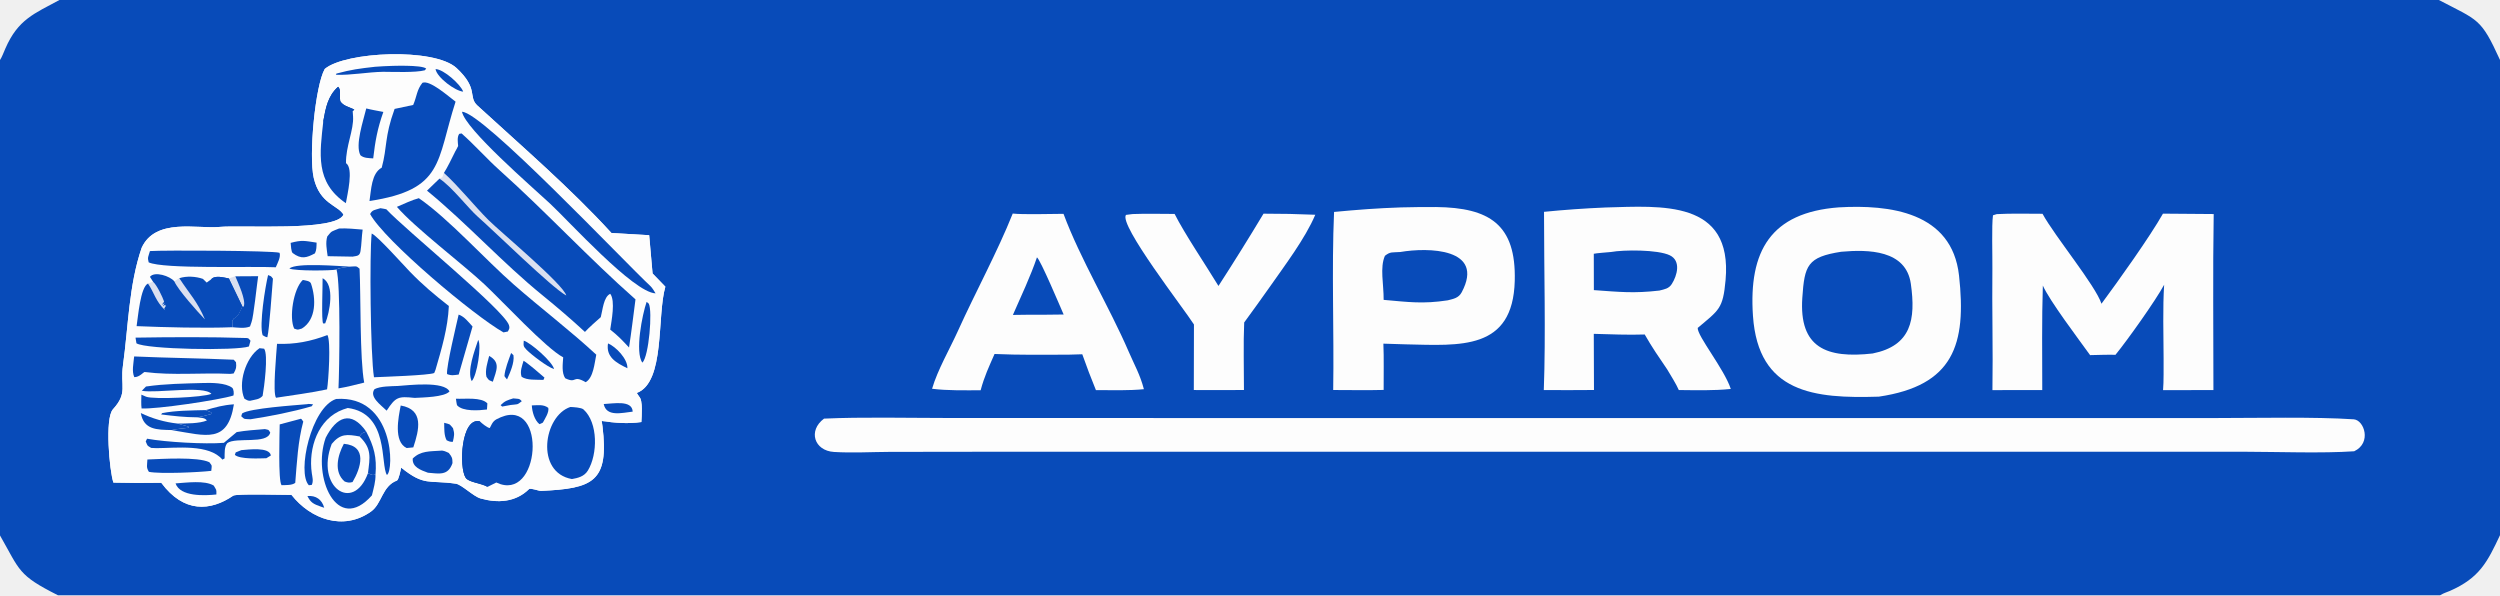
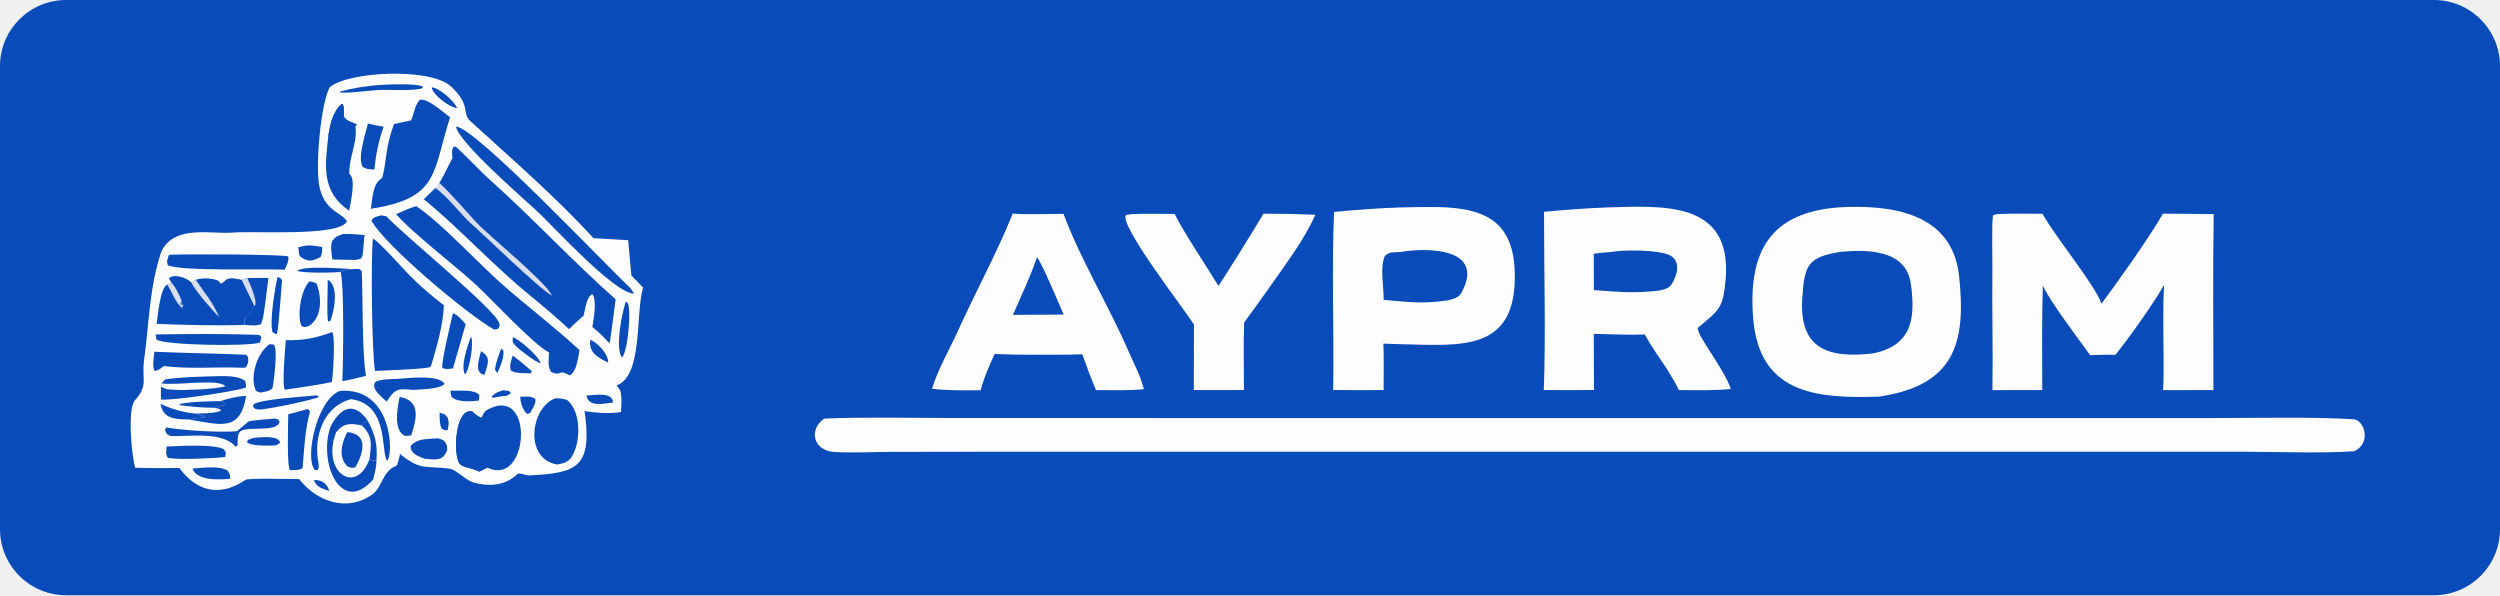
<svg xmlns="http://www.w3.org/2000/svg" width="378" height="90" viewBox="0 0 378 90" fill="none">
+   <rect width="378" height="90" rx="10" fill="#084BB9" />
  <g clip-path="url(#clip0_69_196)">
-     <path d="M8.978 0H368.756C374.744 3.136 375.103 2.703 378 9.069V80.92C376.1 84.953 374.92 87.378 370.413 89.35C369.717 89.654 369.684 89.581 368.948 90H8.757C2.698 86.952 3.051 86.307 0 80.957V9.077C0.25 8.733 0.637 7.737 0.821 7.314C2.73 2.929 5.189 2.061 8.978 0ZM24.385 72.996C27.799 77.613 31.838 77.285 35.26 74.95C35.731 74.628 42.697 74.83 44.073 74.828C46.942 78.475 51.894 80.341 56.109 77.337C57.754 76.165 57.764 73.497 60.024 72.654C60.275 72.549 60.594 71.046 60.655 70.706C64.223 73.563 64.766 72.536 68.929 73.136C69.789 73.26 71.61 75.078 72.66 75.365C75.261 76.103 77.968 75.946 79.986 73.955C80.206 73.737 81.446 74.24 81.808 74.223C89.672 73.862 92.116 72.864 91.093 64.437C91.06 64.175 91.022 63.913 90.977 63.653C93.031 63.949 94.904 64.105 96.976 63.813C97.009 62.946 97.243 60.546 96.639 59.963L96.275 59.417C100.614 57.809 99.302 47.796 100.601 43.346L98.668 41.348L98.156 35.562L92.453 35.228C86.225 28.421 78.985 22.19 72.185 15.959C70.728 14.624 72.422 13.456 69.044 10.302C65.691 7.171 52.204 7.804 49.104 10.426C47.666 12.934 46.656 23.504 47.439 26.905C48.349 30.855 51.13 31.033 51.936 32.453C50.791 35.034 36.533 33.997 33.163 34.314C29.805 34.629 23.5 32.921 21.419 37.471C19.471 43.149 19.414 49.315 18.594 55.237C18.157 58.396 19.363 59.38 17.078 61.885C15.827 63.256 16.552 71.218 17.147 72.968C19.559 73.03 21.973 73.04 24.385 72.996Z" fill="#084BB9" />
-     <path d="M17.147 72.968C16.552 71.218 15.827 63.256 17.078 61.885C19.363 59.38 18.157 58.396 18.594 55.237C19.414 49.315 19.471 43.149 21.419 37.471C23.5 32.921 29.805 34.629 33.163 34.314C36.533 33.997 50.791 35.034 51.936 32.453C51.13 31.033 48.349 30.855 47.439 26.905C46.656 23.504 47.666 12.934 49.104 10.426C52.204 7.804 65.691 7.171 69.044 10.302C72.422 13.456 70.728 14.624 72.185 15.959C78.985 22.19 86.225 28.421 92.453 35.228L98.156 35.562L98.668 41.348L100.601 43.346C99.302 47.796 100.614 57.809 96.275 59.417L96.639 59.963C97.243 60.546 97.009 62.946 96.976 63.813C94.904 64.105 93.031 63.949 90.977 63.653C91.022 63.913 91.06 64.175 91.093 64.437C92.116 72.864 89.672 73.862 81.808 74.223C81.446 74.24 80.206 73.737 79.986 73.955C77.968 75.946 75.261 76.103 72.66 75.365C71.61 75.078 69.789 73.26 68.929 73.136C64.766 72.536 64.223 73.563 60.655 70.706C60.594 71.046 60.275 72.549 60.024 72.654C57.764 73.497 57.754 76.165 56.109 77.337C51.894 80.341 46.942 78.475 44.073 74.828C42.697 74.83 35.731 74.628 35.26 74.95C31.838 77.285 27.799 77.613 24.385 72.996C21.973 73.04 19.559 73.03 17.147 72.968ZM66.446 27.011C68.248 28.151 70.816 31.51 72.245 32.765C74.803 35.012 83.468 43.528 85.618 44.677C85.165 42.969 75.732 35.132 73.863 33.279C71.822 31.256 69.232 28.027 67.121 26.149L66.885 26.815L66.446 27.011ZM21.378 59.673C21.611 59.787 21.848 59.89 22.09 59.983C23.259 60.426 30.782 60.081 31.964 59.547C30.783 58.241 23.629 59.506 21.444 59.084L21.378 59.673ZM27.108 42.065L26.365 42.545C26.921 43.84 29.899 47.164 30.98 48.287C29.8 45.524 28.71 44.524 27.108 42.065ZM22.376 42.871C23.326 44.243 23.511 45.548 24.979 46.913L24.821 46.655L25.052 46.29L24.979 46.074L24.597 46.331L24.898 45.842L24.458 46.113L24.811 45.602C24.56 44.877 23.731 43.132 23.149 42.608L22.376 42.871ZM36.633 46.305L36.84 46.365C37.255 45.428 35.992 42.787 35.581 41.781L34.604 42.104L36.633 46.305Z" fill="#FDFDFD" />
-     <path d="M69.271 22.086C71.849 24.124 76.213 28.742 78.787 31.299C81.114 33.612 87.522 39.178 89.282 41.389L89.075 41.449C84.278 38.166 79.315 32.93 74.957 28.926C72.873 27.012 71.203 24.809 68.802 22.963C68.885 22.861 69.19 22.243 69.271 22.086Z" fill="#DADFEF" />
-     <path d="M85.156 54.028C86.01 54.15 86.993 54.182 87.584 54.788C88.186 56.088 87.924 56.888 88.557 57.787C86.487 56.613 87.305 58.079 85.459 57.19C84.901 56.353 85.086 55.046 85.156 54.028Z" fill="#FDFDFD" />
-     <path d="M61.222 17.625C62.227 17.389 64.72 16.642 64.812 18.204C64.966 20.809 64.171 24.993 63.182 27.402C63.29 24.876 64.114 20.622 63.545 18.586L63.214 18.285C59.69 19.033 61.211 26.63 59.596 27.97L59.34 27.652L59.421 27.082C59.696 24.029 59.723 20.178 61.222 17.625Z" fill="#DADFEF" />
-     <path d="M31.257 42.728L31.926 42.241C32.98 44.229 34.039 46.338 35.299 48.194L35.111 48.585C33.511 47.465 32.062 44.485 31.257 42.728Z" fill="#DADFEF" />
-     <path d="M73.722 73.612C72.75 73.04 70.875 72.942 70.409 72.236C69.363 70.649 69.71 63.019 72.558 63.709C72.827 63.991 73.696 64.689 74.053 64.72C73.991 67.655 73.44 70.437 75.041 72.953L73.722 73.612Z" fill="#FDFDFD" />
-     <path d="M73.722 73.612C72.75 73.04 70.875 72.942 70.409 72.236C69.363 70.649 69.71 63.019 72.558 63.709C72.49 66.318 70.265 70.266 71.379 72.259L71.843 72.388C72.449 71.517 71.824 70.815 72.354 70.479C72.921 71.605 73.14 72.548 73.722 73.612Z" fill="#053D95" />
-     <path d="M76.409 63.729C80.661 63.519 80.604 69.889 77.531 71.749C76.563 72.059 76.295 71.985 75.543 71.604C73.918 69.652 74.78 65.506 76.409 63.729Z" fill="#FDFDFD" />
-     <path d="M49.244 66.192C50.86 63.033 53.079 61.978 55.37 65.252C56.555 67.503 56.99 69.16 56.773 71.757C56.812 72.772 56.477 73.9 56.234 74.899C50.944 80.89 47.157 72.045 49.244 66.192Z" fill="#FDFDFD" />
-     <path d="M21.444 59.084C21.611 58.913 21.822 58.699 22.074 58.441C24.936 58.021 27.862 57.994 30.759 57.909C31.953 57.874 34.097 57.869 35.095 58.621C35.348 58.812 35.388 59.525 35.298 59.801L35.367 61.133C34.423 67.114 31.157 65.872 26.217 65.08C26.129 65.065 26.041 65.047 25.954 65.025C23.695 64.975 21.734 64.994 21.29 62.452L21.407 61.755C21.323 61.177 21.367 60.283 21.378 59.673C21.611 59.787 21.848 59.89 22.09 59.983C23.259 60.426 30.782 60.081 31.964 59.547C30.783 58.241 23.629 59.506 21.444 59.084Z" fill="#FDFDFD" />
-     <path d="M88.337 70.228C83.075 74.931 81.703 61.68 88.121 63.294C89.662 65.077 89.525 68.289 88.337 70.228Z" fill="#FDFDFD" />
-     <path d="M48.895 18.243C49.241 16.333 49.584 14.476 51.119 13.126C51.587 13.544 51.302 14.317 51.442 15.294C51.899 16.027 52.703 16.136 53.57 16.567L53.316 16.805C50.897 17.08 50.329 18.295 49.811 20.476C49.144 19.883 49.053 19.079 48.895 18.243Z" fill="#053D95" />
-     <path d="M49.811 20.476C50.329 18.295 50.897 17.08 53.316 16.805L53.382 17.604C50.323 18.927 50.393 22.362 50.688 25.34C50.221 25.344 50.367 25.349 49.92 24.947C49.604 23.723 49.762 21.794 49.811 20.476Z" fill="#B6CDED" />
-     <path d="M66.446 27.011L66.885 26.815L67.121 26.149C69.232 28.027 71.822 31.256 73.863 33.279C75.732 35.132 85.165 42.969 85.618 44.677C83.468 43.528 74.803 35.012 72.245 32.765C70.816 31.51 68.248 28.151 66.446 27.011Z" fill="#DADFEF" fill-opacity="0.988" />
-     <path d="M21.378 59.673L21.444 59.084C23.629 59.506 30.783 58.241 31.964 59.547C30.782 60.081 23.259 60.426 22.09 59.983C21.848 59.89 21.611 59.787 21.378 59.673Z" fill="#FDFDFD" />
-     <path d="M26.365 42.545L27.108 42.065C28.71 44.524 29.8 45.524 30.98 48.287C29.899 47.164 26.921 43.84 26.365 42.545Z" fill="#DADFEF" fill-opacity="0.988" />
-     <path d="M69.271 22.086C69.225 21.456 69.094 20.754 69.428 20.242L69.79 20.175C71.803 21.955 73.577 23.985 75.552 25.753C82.616 32.079 88.978 38.999 96.086 45.265C95.77 47.659 95.477 50.162 95.109 52.54C94.073 51.432 93.453 50.766 92.267 49.834C92.454 48.509 93.074 45.484 92.266 44.422C91.248 44.898 91.123 46.898 90.837 47.954C90.06 48.65 89.142 49.43 88.443 50.188C86.413 48.305 84.189 46.405 82.034 44.654C75.932 39.697 70.622 33.791 64.563 28.825L66.446 27.011C68.248 28.151 70.816 31.51 72.245 32.765C74.803 35.012 83.468 43.528 85.618 44.677C85.165 42.969 75.732 35.132 73.863 33.279C71.822 31.256 69.232 28.027 67.121 26.149C67.684 25.27 68.316 23.928 68.802 22.963C68.885 22.861 69.19 22.243 69.271 22.086Z" fill="#084BB9" />
-     <path d="M56.201 35.308C57.056 35.65 60.919 39.986 61.934 41.037C63.897 43.069 65.63 44.518 67.866 46.268C67.718 49.592 66.771 52.749 65.845 55.926L65.653 56.399C64.872 56.757 57.855 56.978 56.546 57.041C56.011 53.73 55.859 38.274 56.201 35.308Z" fill="#084BB9" />
-     <path d="M60.01 31.276C60.931 30.879 62.409 30.194 63.331 29.965C67.912 33.133 73.287 39.177 77.741 43.072C81.791 46.614 86.314 50.06 90.156 53.628C89.887 54.923 89.728 57.113 88.557 57.787C86.487 56.613 87.305 58.079 85.459 57.19C84.901 56.353 85.086 55.046 85.156 54.028C82.573 52.687 75.867 45.437 73.221 42.966C69.954 39.915 62.692 34.401 60.01 31.276Z" fill="#084BB9" />
-     <path d="M62.477 15.868C63.068 14.453 63.001 13.615 63.872 12.518C65.007 12.055 67.809 14.582 68.883 15.371C65.962 24.424 67.161 28.665 55.867 30.396C56.128 28.716 56.149 26.208 57.718 25.35C58.586 22.149 58.106 20.759 59.665 16.467L62.477 15.868Z" fill="#084BB9" />
-     <path d="M57.521 31.48C57.704 31.491 58.206 31.602 58.414 31.642C61.314 34.769 76.202 46.851 76.954 49.158C77.1 49.605 76.996 49.722 76.789 50.124L76.129 50.259C71.648 47.731 58.143 36.379 55.962 32.364C56.305 31.698 56.651 31.771 57.521 31.48Z" fill="#084BB9" />
-     <path d="M69.854 16.904C72.924 16.875 94.317 39.516 98.382 43.295C98.582 43.48 98.98 44.098 99.124 44.356C95.786 44.245 86.001 33.413 83.155 30.773C80.378 28.197 70.38 19.545 69.854 16.904Z" fill="#084BB9" />
-     <path d="M52.884 40.314C53.853 40.296 53.818 40.127 54.364 40.625C54.569 44.689 54.387 54.246 55.067 57.848C53.782 58.167 52.483 58.511 51.178 58.724C51.315 55.884 51.517 42.891 50.882 40.751C51.264 40.486 52.367 40.388 52.884 40.314Z" fill="#084BB9" />
-     <path d="M48.895 18.243C49.241 16.333 49.584 14.476 51.119 13.126C51.587 13.544 51.302 14.317 51.442 15.294C51.899 16.027 52.703 16.136 53.57 16.567L53.316 16.805L53.382 17.604C53.523 19.595 52.259 22.166 52.317 24.666C53.495 25.467 52.514 29.412 52.294 30.721C47.622 27.54 48.347 23.219 48.895 18.243Z" fill="#084BB9" />
-     <path d="M22.672 37.962C24.904 37.818 41.221 37.883 42.267 38.221C42.489 38.836 41.971 39.771 41.699 40.412C38.173 40.229 24.627 40.712 22.479 39.666C22.266 38.884 22.427 38.842 22.672 37.962Z" fill="#084BB9" />
-     <path d="M43.946 36.722C45.689 36.26 46.018 36.411 47.87 36.685C47.85 37.28 47.876 37.764 47.621 38.304C46.354 38.988 45.554 39.237 44.258 38.263C44.015 38.081 43.987 37.085 43.946 36.722Z" fill="#084BB9" />
-     <path d="M51.264 34.55C52.419 34.488 53.673 34.623 54.832 34.715C54.677 35.783 54.679 36.908 54.509 37.973C54.385 38.746 53.94 38.68 53.312 38.804L49.542 38.736C49.412 37.747 49.193 36.701 49.484 35.753C50.214 34.824 50.123 35.039 51.264 34.55Z" fill="#084BB9" />
-     <path d="M69.347 47.564C70.213 47.865 70.828 48.682 71.448 49.37L69.355 56.631C68.663 56.721 68.237 56.829 67.594 56.556C67.466 55.432 69.031 48.989 69.347 47.564Z" fill="#084BB9" />
-     <path d="M55.379 16.396C56.174 16.602 57.145 16.765 57.963 16.924C57.063 19.472 56.734 21.335 56.429 23.95C55.743 23.9 55.003 23.923 54.494 23.47C53.671 21.924 54.922 18.294 55.379 16.396Z" fill="#084BB9" />
-     <path d="M97.77 45.643L98.092 45.908C98.685 47.016 98.11 53.892 97.13 54.832C95.969 53.285 97.116 47.519 97.77 45.643Z" fill="#084BB9" />
-     <path d="M79.165 54.544C79.674 54.816 81.807 56.62 82.323 57.09L82.167 57.441C81.015 57.388 79.708 57.525 78.871 56.972C78.582 56.19 78.928 55.351 79.165 54.544Z" fill="#084BB9" />
-     <path d="M79.192 51.508C80.212 51.8 83.534 54.686 83.773 55.801C82.83 55.532 80.383 53.667 79.62 52.892C79.051 52.316 79.163 52.195 79.192 51.508Z" fill="#084BB9" />
-     <path d="M91.931 51.921C93.13 52.423 94.921 54.276 94.863 55.681C93.124 54.838 91.604 53.97 91.931 51.921Z" fill="#084BB9" />
-     <path d="M73.963 53.81C75.731 54.811 75.05 56.018 74.515 57.719C73.818 57.42 74.01 57.597 73.556 56.986C73.307 55.99 73.709 54.827 73.963 53.81Z" fill="#084BB9" />
-     <path d="M23.149 42.608C23.731 43.132 24.56 44.877 24.811 45.602L24.458 46.113L24.898 45.842L24.597 46.331L24.979 46.074L25.052 46.29L24.821 46.655L24.979 46.913C23.511 45.548 23.326 44.243 22.376 42.871L23.149 42.608Z" fill="#DADFEF" fill-opacity="0.988" />
-     <path d="M34.604 42.104L35.581 41.781C35.992 42.787 37.255 45.428 36.84 46.365L36.633 46.305L34.604 42.104Z" fill="#DADFEF" fill-opacity="0.984" />
-     <path d="M23.149 42.608L22.671 41.86C23.353 40.967 25.709 41.731 26.365 42.545C26.921 43.84 29.899 47.164 30.98 48.287C29.8 45.524 28.71 44.524 27.108 42.065C28.181 41.703 29.62 41.786 30.683 42.169L31.257 42.728L31.926 42.241C32.466 41.558 33.853 41.968 34.604 42.104L36.633 46.306C36.286 47.078 36.058 47.803 35.299 48.194L35.111 48.585L35.13 49.477C30.908 49.645 24.893 49.489 20.655 49.312C20.87 47.939 21.229 43.4 22.376 42.871C23.326 44.243 23.511 45.548 24.979 46.913L24.821 46.656L25.052 46.29L24.979 46.074L24.597 46.331L24.898 45.842L24.458 46.113L24.811 45.602C24.56 44.877 23.731 43.132 23.149 42.608Z" fill="#084BB9" />
-     <path d="M31.926 42.241C32.466 41.558 33.853 41.967 34.604 42.104L36.633 46.305C36.286 47.078 36.058 47.803 35.299 48.194C34.039 46.338 32.98 44.229 31.926 42.241Z" fill="#084BB9" />
-     <path d="M74.053 64.72C74.559 63.688 74.671 63.528 75.716 63.089C82.759 60.135 81.703 76.145 75.041 72.953L73.722 73.612C72.75 73.04 70.875 72.942 70.409 72.236C69.363 70.649 69.71 63.019 72.558 63.709C72.827 63.991 73.696 64.689 74.053 64.72Z" fill="#084BB9" />
-     <path d="M76.949 65.303C78.636 66.081 77.949 68.736 77.358 70.058C76.802 70.007 76.998 70.086 76.563 69.733C76.175 68.289 76.607 66.73 76.949 65.303Z" fill="#084BB9" />
-     <path d="M49.244 66.192C50.86 63.033 53.079 61.978 55.37 65.252C54.653 65.554 54.822 65.383 54.355 65.991C52.494 65.659 51.472 65.528 50.154 67.123C47.643 73.645 53.423 77.611 55.635 71.552C56.211 71.772 56.257 71.902 56.773 71.757C56.812 72.772 56.477 73.9 56.234 74.899C50.944 80.89 47.157 72.045 49.244 66.192Z" fill="#084BB9" />
-     <path d="M54.355 65.991C54.822 65.383 54.653 65.554 55.37 65.252C56.555 67.503 56.99 69.16 56.773 71.757C56.257 71.902 56.211 71.772 55.635 71.552C55.932 69.171 56.249 67.797 54.355 65.991Z" fill="#084BB9" />
-     <path d="M51.991 67.102C55.616 67.421 54.573 70.754 53.303 72.889C52.759 73.017 52.648 72.987 52.116 72.809C50.412 71.358 51.062 68.822 51.991 67.102Z" fill="#084BB9" />
-     <path d="M31.08 62.007C32.691 61.557 33.673 61.253 35.367 61.132C34.423 67.114 31.157 65.872 26.217 65.08C26.129 65.065 26.041 65.047 25.954 65.025C26.562 64.874 27.838 64.757 28.508 64.676L28.492 64.496L26.838 64.041C28.073 64.037 30.176 64.054 31.285 63.575C30.938 63.138 30.525 63.212 29.834 63.099C30.554 62.988 31.223 62.795 31.924 62.605L31.942 62.348L31.08 62.007Z" fill="#084BB9" />
-     <path d="M49.507 50.659C50.051 51.536 49.672 57.582 49.451 58.871C47.144 59.378 44.116 59.769 41.734 60.14C41.208 59.428 41.798 53.317 41.888 51.987C44.628 52.086 46.962 51.622 49.507 50.659Z" fill="#084BB9" />
-     <path d="M86.242 61.534C86.702 61.557 87.894 61.612 88.223 61.907C90.459 63.912 90.373 68.713 88.891 71.14C88.328 72.062 87.365 72.278 86.475 72.433C80.889 71.448 82.189 62.868 86.242 61.534Z" fill="#084BB9" />
-     <path d="M87.463 68.988C86.923 69.591 86.529 69.524 85.889 69.241C84.768 67.739 85.167 64.722 87.516 64.558C87.814 66.153 87.886 67.385 87.463 68.988Z" fill="#084BB9" />
-     <path d="M20.284 53.895C25.32 54.123 30.32 54.163 35.342 54.39L35.683 54.766C35.764 55.588 35.716 55.736 35.329 56.467L34.813 56.532C30.491 56.322 26.179 56.804 21.873 56.247C21.717 56.227 21.099 57.044 20.303 57.024C19.907 56.11 20.183 55.006 20.284 53.895Z" fill="#084BB9" />
-     <path d="M50.822 60.325C59.6 59.714 59.613 71.16 58.501 71.816C57.49 70.252 58.853 62.501 52.584 61.688C52.352 61.754 52.124 61.828 51.898 61.909C48.048 63.313 46.599 67.798 47.144 71.55C47.235 72.173 47.415 72.735 47.139 73.321L46.696 73.367C44.862 71.437 47.062 61.572 50.822 60.325Z" fill="#084BB9" />
-     <path d="M20.489 51.051C25.974 50.961 31.799 50.933 37.299 51.111C37.627 51.121 37.651 51.269 37.877 51.522L37.637 52.386C35.785 53.063 22.068 52.831 20.631 51.907L20.489 51.051Z" fill="#084BB9" />
-     <path d="M45.498 63.313C45.527 63.331 45.555 63.349 45.584 63.367C45.674 63.491 45.764 63.615 45.855 63.739C45.045 66.726 44.896 69.928 44.642 73.007C44.148 73.396 43.231 73.337 42.569 73.36C42.04 72.694 42.273 65.545 42.29 64.172L45.498 63.313Z" fill="#084BB9" />
-     <path d="M60.163 58.358C61.831 58.24 67.167 57.593 67.966 59.187C67.169 60.065 63.945 60.089 62.693 60.162C60.205 59.898 59.828 60.005 58.462 62.092C57.58 61.226 55.784 59.998 56.626 58.842C57.524 58.378 59.097 58.406 60.163 58.358Z" fill="#084BB9" />
-     <path d="M40.059 64.878C40.716 65.04 40.533 64.897 40.859 65.399C40.45 67.24 35.663 66.033 34.363 67C33.89 67.58 33.976 68.538 33.96 69.311L33.63 69.493C31.599 67.104 26.707 67.745 23.688 67.761L22.858 67.725C22.172 67.298 22.372 67.506 22.034 66.748L22.234 66.333C25.088 66.853 30.998 67.188 33.85 66.955L35.792 65.331C37.156 65.087 38.668 64.993 40.059 64.878Z" fill="#084BB9" />
-     <path d="M39.242 52.646L39.935 52.724C40.603 53.609 39.928 58.663 39.707 59.856C39.212 60.413 38.632 60.396 37.803 60.599C37.458 60.599 37.264 60.457 36.962 60.29C35.919 58.017 37.133 54.065 39.242 52.646Z" fill="#084BB9" />
-     <path d="M22.288 69.476C24.475 69.394 29.896 69.036 31.659 69.891C32.131 70.523 32.016 70.302 31.945 71.193C30.082 71.413 24.249 71.683 22.515 71.343C22.081 70.656 22.249 70.385 22.288 69.476Z" fill="#084BB9" />
-     <path d="M45.788 42.328C46.196 42.419 46.883 42.462 47.026 42.885C47.791 45.146 47.849 48.314 45.643 49.674C44.922 49.871 45.152 49.91 44.483 49.685C43.688 48.083 44.346 43.669 45.788 42.328Z" fill="#084BB9" />
-     <path d="M35.581 41.781L39.033 41.76C38.839 43.025 38.34 47.927 38.027 48.715L37.802 49.364C37.03 49.696 35.988 49.537 35.13 49.477L35.111 48.585L35.299 48.194C36.058 47.803 36.286 47.078 36.633 46.305L36.84 46.365C37.255 45.428 35.992 42.787 35.581 41.781Z" fill="#084BB9" />
-     <path d="M66.617 68.142C67.053 68.074 67.446 68.303 67.855 68.484C68.347 69.103 68.41 69.233 68.416 70.022C67.756 71.963 66.406 71.618 64.707 71.478C63.613 71.083 62.297 70.609 62.407 69.327C63.595 68.151 64.963 68.261 66.617 68.142Z" fill="#084BB9" />
-     <path d="M60.59 61.313C64.13 61.928 63.386 64.96 62.491 67.644L61.484 67.743C59.479 66.772 60.233 63.13 60.59 61.313Z" fill="#084BB9" />
-     <path d="M46.421 61.113C46.65 61.034 47.077 61.108 47.337 61.135L47.125 61.431C44.169 62.29 40.918 62.921 37.873 63.394C36.917 63.318 37.046 63.481 36.475 62.936L36.608 62.514C37.745 61.722 44.612 61.282 46.421 61.113Z" fill="#084BB9" />
-     <path d="M26.542 73.09C28.185 72.982 30.981 72.588 32.319 73.423C32.746 74.178 32.729 73.929 32.718 74.764C30.942 74.958 27.24 75.119 26.542 73.09Z" fill="#084BB9" />
-     <path d="M40.533 41.592C41.082 41.821 40.909 41.684 41.269 42.134C41.112 43.799 40.742 49.706 40.424 50.991C40.162 50.978 39.939 50.816 39.711 50.682C39.166 49.125 40.114 43.33 40.533 41.592Z" fill="#084BB9" />
-     <path d="M68.934 60.287C70.297 60.354 72.756 60.004 73.691 60.99L73.629 61.916C72.412 62.07 69.973 62.249 69.112 61.279C69.058 61.22 68.957 60.436 68.934 60.287Z" fill="#084BB9" />
-     <path d="M36.492 68.06C37.535 67.981 40.759 67.534 40.953 68.871L40.269 69.285C39.261 69.312 36.242 69.467 35.511 68.775L35.639 68.403L36.492 68.06Z" fill="#084BB9" />
-     <path d="M80.41 61.297C81.411 61.272 82.179 61.123 82.903 61.671C83.041 62.342 82.425 63.255 82.081 63.899C82.016 63.956 81.67 64.091 81.566 64.135C80.809 63.525 80.455 62.233 80.41 61.297Z" fill="#084BB9" />
-     <path d="M91.283 61.09C92.749 61.028 95.587 60.443 95.663 62.239C94.023 62.426 91.69 63.065 91.283 61.09Z" fill="#084BB9" />
-     <path d="M67.161 63.927C68.14 64.203 67.853 64.007 68.495 64.739C68.76 65.615 68.669 65.901 68.47 66.803C68.034 66.815 67.933 66.752 67.532 66.569C67.121 65.83 67.182 64.79 67.161 63.927Z" fill="#084BB9" />
-     <path d="M77.597 60.236C78.366 60.33 78.51 60.199 78.893 60.666C78.124 61.27 78.322 61.093 77.204 61.234L75.926 61.472L75.691 61.257C76.367 60.597 76.69 60.526 77.597 60.236Z" fill="#084BB9" />
-     <path d="M21.444 59.084C21.611 58.913 21.822 58.699 22.074 58.441C24.936 58.021 27.862 57.994 30.759 57.909C31.953 57.874 34.097 57.869 35.095 58.621C35.348 58.812 35.388 59.525 35.298 59.801C33.142 60.487 23.529 61.906 21.407 61.755C21.323 61.177 21.367 60.283 21.378 59.673C21.611 59.787 21.848 59.89 22.09 59.983C23.259 60.426 30.782 60.081 31.964 59.547C30.783 58.241 23.629 59.506 21.444 59.084Z" fill="#084BB9" />
-     <path d="M21.29 62.452C23.035 63.294 24.912 63.831 26.838 64.041L28.492 64.496L28.508 64.676C27.838 64.757 26.562 64.875 25.954 65.025C23.695 64.975 21.734 64.994 21.29 62.452Z" fill="#084BB9" />
-     <path d="M29.834 63.099C27.814 63.086 26.351 62.905 24.362 62.664L24.514 62.467C26.57 62.055 28.965 62.066 31.08 62.007L31.942 62.348L31.924 62.605C31.223 62.795 30.554 62.988 29.834 63.099Z" fill="#084BB9" />
-     <path d="M56.715 10.096C57.149 10.063 57.584 10.035 58.018 10.012C59.172 9.951 63.777 9.775 64.443 10.374L64.233 10.627C62.844 11 59.571 10.866 57.938 10.857C55.517 10.899 53.114 11.396 50.781 11.303L50.865 11.126C53.159 10.506 54.36 10.363 56.715 10.096Z" fill="#084BB9" />
-     <path d="M48.776 42.069C50.677 43.017 49.856 47.271 49.169 48.895L48.867 48.91C48.566 48.574 48.802 43.143 48.776 42.069Z" fill="#084BB9" />
-     <path d="M50.882 40.751C50.222 40.935 44.615 40.997 43.758 40.602C44.739 39.677 51.345 40.243 52.884 40.314C52.367 40.388 51.264 40.486 50.882 40.751Z" fill="#084BB9" />
-     <path d="M72.306 51.384C72.844 52.261 72.123 56.829 71.322 57.627C70.574 56.089 71.772 53.01 72.306 51.384Z" fill="#084BB9" />
-     <path d="M65.853 10.442C67.088 10.478 69.645 12.76 70.032 13.855C68.839 13.775 66.047 11.705 65.853 10.442Z" fill="#084BB9" />
-     <path d="M77.281 53.372L77.636 53.709C77.805 54.837 77.124 56.348 76.662 57.37C76.546 57.27 76.368 57.005 76.269 56.869C76.338 55.817 76.911 54.407 77.281 53.372Z" fill="#084BB9" />
-     <path d="M46.481 74.999C47.765 74.887 48.676 75.53 49.022 76.773C48.852 76.72 48.683 76.664 48.516 76.605C47.381 76.211 46.951 75.969 46.481 74.999Z" fill="#084BB9" />
+     <g transform="translate(4.68 3.6) scale(0.92)">
+       <path d="M8.978 0H368.756C374.744 3.136 375.103 2.703 378 9.069V80.92C376.1 84.953 374.92 87.378 370.413 89.35C369.717 89.654 369.684 89.581 368.948 90H8.757C2.698 86.952 3.051 86.307 0 80.957V9.077C0.25 8.733 0.637 7.737 0.821 7.314C2.73 2.929 5.189 2.061 8.978 0ZM24.385 72.996C27.799 77.613 31.838 77.285 35.26 74.95C35.731 74.628 42.697 74.83 44.073 74.828C46.942 78.475 51.894 80.341 56.109 77.337C57.754 76.165 57.764 73.497 60.024 72.654C60.275 72.549 60.594 71.046 60.655 70.706C64.223 73.563 64.766 72.536 68.929 73.136C69.789 73.26 71.61 75.078 72.66 75.365C75.261 76.103 77.968 75.946 79.986 73.955C80.206 73.737 81.446 74.24 81.808 74.223C89.672 73.862 92.116 72.864 91.093 64.437C91.06 64.175 91.022 63.913 90.977 63.653C93.031 63.949 94.904 64.105 96.976 63.813C97.009 62.946 97.243 60.546 96.639 59.963L96.275 59.417C100.614 57.809 99.302 47.796 100.601 43.346L98.668 41.348L98.156 35.562L92.453 35.228C86.225 28.421 78.985 22.19 72.185 15.959C70.728 14.624 72.422 13.456 69.044 10.302C65.691 7.171 52.204 7.804 49.104 10.426C47.666 12.934 46.656 23.504 47.439 26.905C48.349 30.855 51.13 31.033 51.936 32.453C50.791 35.034 36.533 33.997 33.163 34.314C29.805 34.629 23.5 32.921 21.419 37.471C19.471 43.149 19.414 49.315 18.594 55.237C18.157 58.396 19.363 59.38 17.078 61.885C15.827 63.256 16.552 71.218 17.147 72.968C19.559 73.03 21.973 73.04 24.385 72.996Z" fill="#084BB9" />
+       <path d="M17.147 72.968C16.552 71.218 15.827 63.256 17.078 61.885C19.363 59.38 18.157 58.396 18.594 55.237C19.414 49.315 19.471 43.149 21.419 37.471C23.5 32.921 29.805 34.629 33.163 34.314C36.533 33.997 50.791 35.034 51.936 32.453C51.13 31.033 48.349 30.855 47.439 26.905C46.656 23.504 47.666 12.934 49.104 10.426C52.204 7.804 65.691 7.171 69.044 10.302C72.422 13.456 70.728 14.624 72.185 15.959C78.985 22.19 86.225 28.421 92.453 35.228L98.156 35.562L98.668 41.348L100.601 43.346C99.302 47.796 100.614 57.809 96.275 59.417L96.639 59.963C97.243 60.546 97.009 62.946 96.976 63.813C94.904 64.105 93.031 63.949 90.977 63.653C91.022 63.913 91.06 64.175 91.093 64.437C92.116 72.864 89.672 73.862 81.808 74.223C81.446 74.24 80.206 73.737 79.986 73.955C77.968 75.946 75.261 76.103 72.66 75.365C71.61 75.078 69.789 73.26 68.929 73.136C64.766 72.536 64.223 73.563 60.655 70.706C60.594 71.046 60.275 72.549 60.024 72.654C57.764 73.497 57.754 76.165 56.109 77.337C51.894 80.341 46.942 78.475 44.073 74.828C42.697 74.83 35.731 74.628 35.26 74.95C31.838 77.285 27.799 77.613 24.385 72.996C21.973 73.04 19.559 73.03 17.147 72.968ZM66.446 27.011C68.248 28.151 70.816 31.51 72.245 32.765C74.803 35.012 83.468 43.528 85.618 44.677C85.165 42.969 75.732 35.132 73.863 33.279C71.822 31.256 69.232 28.027 67.121 26.149L66.885 26.815L66.446 27.011ZM21.378 59.673C21.611 59.787 21.848 59.89 22.09 59.983C23.259 60.426 30.782 60.081 31.964 59.547C30.783 58.241 23.629 59.506 21.444 59.084L21.378 59.673ZM27.108 42.065L26.365 42.545C26.921 43.84 29.899 47.164 30.98 48.287C29.8 45.524 28.71 44.524 27.108 42.065ZM22.376 42.871C23.326 44.243 23.511 45.548 24.979 46.913L24.821 46.655L25.052 46.29L24.979 46.074L24.597 46.331L24.898 45.842L24.458 46.113L24.811 45.602C24.56 44.877 23.731 43.132 23.149 42.608L22.376 42.871ZM36.633 46.305L36.84 46.365C37.255 45.428 35.992 42.787 35.581 41.781L34.604 42.104L36.633 46.305Z" fill="#FDFDFD" />
+       <path d="M69.271 22.086C71.849 24.124 76.213 28.742 78.787 31.299C81.114 33.612 87.522 39.178 89.282 41.389L89.075 41.449C84.278 38.166 79.315 32.93 74.957 28.926C72.873 27.012 71.203 24.809 68.802 22.963C68.885 22.861 69.19 22.243 69.271 22.086Z" fill="#DADFEF" />
+       <path d="M85.156 54.028C86.01 54.15 86.993 54.182 87.584 54.788C88.186 56.088 87.924 56.888 88.557 57.787C86.487 56.613 87.305 58.079 85.459 57.19C84.901 56.353 85.086 55.046 85.156 54.028Z" fill="#FDFDFD" />
+       <path d="M61.222 17.625C62.227 17.389 64.72 16.642 64.812 18.204C64.966 20.809 64.171 24.993 63.182 27.402C63.29 24.876 64.114 20.622 63.545 18.586L63.214 18.285C59.69 19.033 61.211 26.63 59.596 27.97L59.34 27.652L59.421 27.082C59.696 24.029 59.723 20.178 61.222 17.625Z" fill="#DADFEF" />
+       <path d="M31.257 42.728L31.926 42.241C32.98 44.229 34.039 46.338 35.299 48.194L35.111 48.585C33.511 47.465 32.062 44.485 31.257 42.728Z" fill="#DADFEF" />
+       <path d="M73.722 73.612C72.75 73.04 70.875 72.942 70.409 72.236C69.363 70.649 69.71 63.019 72.558 63.709C72.827 63.991 73.696 64.689 74.053 64.72C73.991 67.655 73.44 70.437 75.041 72.953L73.722 73.612Z" fill="#FDFDFD" />
+       <path d="M73.722 73.612C72.75 73.04 70.875 72.942 70.409 72.236C69.363 70.649 69.71 63.019 72.558 63.709C72.49 66.318 70.265 70.266 71.379 72.259L71.843 72.388C72.449 71.517 71.824 70.815 72.354 70.479C72.921 71.605 73.14 72.548 73.722 73.612Z" fill="#053D95" />
+       <path d="M76.409 63.729C80.661 63.519 80.604 69.889 77.531 71.749C76.563 72.059 76.295 71.985 75.543 71.604C73.918 69.652 74.78 65.506 76.409 63.729Z" fill="#FDFDFD" />
+       <path d="M49.244 66.192C50.86 63.033 53.079 61.978 55.37 65.252C56.555 67.503 56.99 69.16 56.773 71.757C56.812 72.772 56.477 73.9 56.234 74.899C50.944 80.89 47.157 72.045 49.244 66.192Z" fill="#FDFDFD" />
+       <path d="M21.444 59.084C21.611 58.913 21.822 58.699 22.074 58.441C24.936 58.021 27.862 57.994 30.759 57.909C31.953 57.874 34.097 57.869 35.095 58.621C35.348 58.812 35.388 59.525 35.298 59.801L35.367 61.133C34.423 67.114 31.157 65.872 26.217 65.08C26.129 65.065 26.041 65.047 25.954 65.025C23.695 64.975 21.734 64.994 21.29 62.452L21.407 61.755C21.323 61.177 21.367 60.283 21.378 59.673C21.611 59.787 21.848 59.89 22.09 59.983C23.259 60.426 30.782 60.081 31.964 59.547C30.783 58.241 23.629 59.506 21.444 59.084Z" fill="#FDFDFD" />
+       <path d="M88.337 70.228C83.075 74.931 81.703 61.68 88.121 63.294C89.662 65.077 89.525 68.289 88.337 70.228Z" fill="#FDFDFD" />
+       <path d="M48.895 18.243C49.241 16.333 49.584 14.476 51.119 13.126C51.587 13.544 51.302 14.317 51.442 15.294C51.899 16.027 52.703 16.136 53.57 16.567L53.316 16.805C50.897 17.08 50.329 18.295 49.811 20.476C49.144 19.883 49.053 19.079 48.895 18.243Z" fill="#053D95" />
+       <path d="M49.811 20.476C50.329 18.295 50.897 17.08 53.316 16.805L53.382 17.604C50.323 18.927 50.393 22.362 50.688 25.34C50.221 25.344 50.367 25.349 49.92 24.947C49.604 23.723 49.762 21.794 49.811 20.476Z" fill="#B6CDED" />
+       <path d="M66.446 27.011L66.885 26.815L67.121 26.149C69.232 28.027 71.822 31.256 73.863 33.279C75.732 35.132 85.165 42.969 85.618 44.677C83.468 43.528 74.803 35.012 72.245 32.765C70.816 31.51 68.248 28.151 66.446 27.011Z" fill="#DADFEF" fill-opacity="0.988" />
+       <path d="M21.378 59.673L21.444 59.084C23.629 59.506 30.783 58.241 31.964 59.547C30.782 60.081 23.259 60.426 22.09 59.983C21.848 59.89 21.611 59.787 21.378 59.673Z" fill="#FDFDFD" />
+       <path d="M26.365 42.545L27.108 42.065C28.71 44.524 29.8 45.524 30.98 48.287C29.899 47.164 26.921 43.84 26.365 42.545Z" fill="#DADFEF" fill-opacity="0.988" />
+       <path d="M69.271 22.086C69.225 21.456 69.094 20.754 69.428 20.242L69.79 20.175C71.803 21.955 73.577 23.985 75.552 25.753C82.616 32.079 88.978 38.999 96.086 45.265C95.77 47.659 95.477 50.162 95.109 52.54C94.073 51.432 93.453 50.766 92.267 49.834C92.454 48.509 93.074 45.484 92.266 44.422C91.248 44.898 91.123 46.898 90.837 47.954C90.06 48.65 89.142 49.43 88.443 50.188C86.413 48.305 84.189 46.405 82.034 44.654C75.932 39.697 70.622 33.791 64.563 28.825L66.446 27.011C68.248 28.151 70.816 31.51 72.245 32.765C74.803 35.012 83.468 43.528 85.618 44.677C85.165 42.969 75.732 35.132 73.863 33.279C71.822 31.256 69.232 28.027 67.121 26.149C67.684 25.27 68.316 23.928 68.802 22.963C68.885 22.861 69.19 22.243 69.271 22.086Z" fill="#084BB9" />
+       <path d="M56.201 35.308C57.056 35.65 60.919 39.986 61.934 41.037C63.897 43.069 65.63 44.518 67.866 46.268C67.718 49.592 66.771 52.749 65.845 55.926L65.653 56.399C64.872 56.757 57.855 56.978 56.546 57.041C56.011 53.73 55.859 38.274 56.201 35.308Z" fill="#084BB9" />
+       <path d="M60.01 31.276C60.931 30.879 62.409 30.194 63.331 29.965C67.912 33.133 73.287 39.177 77.741 43.072C81.791 46.614 86.314 50.06 90.156 53.628C89.887 54.923 89.728 57.113 88.557 57.787C86.487 56.613 87.305 58.079 85.459 57.19C84.901 56.353 85.086 55.046 85.156 54.028C82.573 52.687 75.867 45.437 73.221 42.966C69.954 39.915 62.692 34.401 60.01 31.276Z" fill="#084BB9" />
+       <path d="M62.477 15.868C63.068 14.453 63.001 13.615 63.872 12.518C65.007 12.055 67.809 14.582 68.883 15.371C65.962 24.424 67.161 28.665 55.867 30.396C56.128 28.716 56.149 26.208 57.718 25.35C58.586 22.149 58.106 20.759 59.665 16.467L62.477 15.868Z" fill="#084BB9" />
+       <path d="M57.521 31.48C57.704 31.491 58.206 31.602 58.414 31.642C61.314 34.769 76.202 46.851 76.954 49.158C77.1 49.605 76.996 49.722 76.789 50.124L76.129 50.259C71.648 47.731 58.143 36.379 55.962 32.364C56.305 31.698 56.651 31.771 57.521 31.48Z" fill="#084BB9" />
+       <path d="M69.854 16.904C72.924 16.875 94.317 39.516 98.382 43.295C98.582 43.48 98.98 44.098 99.124 44.356C95.786 44.245 86.001 33.413 83.155 30.773C80.378 28.197 70.38 19.545 69.854 16.904Z" fill="#084BB9" />
+       <path d="M52.884 40.314C53.853 40.296 53.818 40.127 54.364 40.625C54.569 44.689 54.387 54.246 55.067 57.848C53.782 58.167 52.483 58.511 51.178 58.724C51.315 55.884 51.517 42.891 50.882 40.751C51.264 40.486 52.367 40.388 52.884 40.314Z" fill="#084BB9" />
+       <path d="M48.895 18.243C49.241 16.333 49.584 14.476 51.119 13.126C51.587 13.544 51.302 14.317 51.442 15.294C51.899 16.027 52.703 16.136 53.57 16.567L53.316 16.805L53.382 17.604C53.523 19.595 52.259 22.166 52.317 24.666C53.495 25.467 52.514 29.412 52.294 30.721C47.622 27.54 48.347 23.219 48.895 18.243Z" fill="#084BB9" />
+       <path d="M22.672 37.962C24.904 37.818 41.221 37.883 42.267 38.221C42.489 38.836 41.971 39.771 41.699 40.412C38.173 40.229 24.627 40.712 22.479 39.666C22.266 38.884 22.427 38.842 22.672 37.962Z" fill="#084BB9" />
+       <path d="M43.946 36.722C45.689 36.26 46.018 36.411 47.87 36.685C47.85 37.28 47.876 37.764 47.621 38.304C46.354 38.988 45.554 39.237 44.258 38.263C44.015 38.081 43.987 37.085 43.946 36.722Z" fill="#084BB9" />
+       <path d="M51.264 34.55C52.419 34.488 53.673 34.623 54.832 34.715C54.677 35.783 54.679 36.908 54.509 37.973C54.385 38.746 53.94 38.68 53.312 38.804L49.542 38.736C49.412 37.747 49.193 36.701 49.484 35.753C50.214 34.824 50.123 35.039 51.264 34.55Z" fill="#084BB9" />
+       <path d="M69.347 47.564C70.213 47.865 70.828 48.682 71.448 49.37L69.355 56.631C68.663 56.721 68.237 56.829 67.594 56.556C67.466 55.432 69.031 48.989 69.347 47.564Z" fill="#084BB9" />
+       <path d="M55.379 16.396C56.174 16.602 57.145 16.765 57.963 16.924C57.063 19.472 56.734 21.335 56.429 23.95C55.743 23.9 55.003 23.923 54.494 23.47C53.671 21.924 54.922 18.294 55.379 16.396Z" fill="#084BB9" />
+       <path d="M97.77 45.643L98.092 45.908C98.685 47.016 98.11 53.892 97.13 54.832C95.969 53.285 97.116 47.519 97.77 45.643Z" fill="#084BB9" />
+       <path d="M79.165 54.544C79.674 54.816 81.807 56.62 82.323 57.09L82.167 57.441C81.015 57.388 79.708 57.525 78.871 56.972C78.582 56.19 78.928 55.351 79.165 54.544Z" fill="#084BB9" />
+       <path d="M79.192 51.508C80.212 51.8 83.534 54.686 83.773 55.801C82.83 55.532 80.383 53.667 79.62 52.892C79.051 52.316 79.163 52.195 79.192 51.508Z" fill="#084BB9" />
+       <path d="M91.931 51.921C93.13 52.423 94.921 54.276 94.863 55.681C93.124 54.838 91.604 53.97 91.931 51.921Z" fill="#084BB9" />
+       <path d="M73.963 53.81C75.731 54.811 75.05 56.018 74.515 57.719C73.818 57.42 74.01 57.597 73.556 56.986C73.307 55.99 73.709 54.827 73.963 53.81Z" fill="#084BB9" />
+       <path d="M23.149 42.608C23.731 43.132 24.56 44.877 24.811 45.602L24.458 46.113L24.898 45.842L24.597 46.331L24.979 46.074L25.052 46.29L24.821 46.655L24.979 46.913C23.511 45.548 23.326 44.243 22.376 42.871L23.149 42.608Z" fill="#DADFEF" fill-opacity="0.988" />
+       <path d="M34.604 42.104L35.581 41.781C35.992 42.787 37.255 45.428 36.84 46.365L36.633 46.305L34.604 42.104Z" fill="#DADFEF" fill-opacity="0.984" />
+       <path d="M23.149 42.608L22.671 41.86C23.353 40.967 25.709 41.731 26.365 42.545C26.921 43.84 29.899 47.164 30.98 48.287C29.8 45.524 28.71 44.524 27.108 42.065C28.181 41.703 29.62 41.786 30.683 42.169L31.257 42.728L31.926 42.241C32.466 41.558 33.853 41.968 34.604 42.104L36.633 46.306C36.286 47.078 36.058 47.803 35.299 48.194L35.111 48.585L35.13 49.477C30.908 49.645 24.893 49.489 20.655 49.312C20.87 47.939 21.229 43.4 22.376 42.871C23.326 44.243 23.511 45.548 24.979 46.913L24.821 46.656L25.052 46.29L24.979 46.074L24.597 46.331L24.898 45.842L24.458 46.113L24.811 45.602C24.56 44.877 23.731 43.132 23.149 42.608Z" fill="#084BB9" />
+       <path d="M31.926 42.241C32.466 41.558 33.853 41.967 34.604 42.104L36.633 46.305C36.286 47.078 36.058 47.803 35.299 48.194C34.039 46.338 32.98 44.229 31.926 42.241Z" fill="#084BB9" />
+       <path d="M74.053 64.72C74.559 63.688 74.671 63.528 75.716 63.089C82.759 60.135 81.703 76.145 75.041 72.953L73.722 73.612C72.75 73.04 70.875 72.942 70.409 72.236C69.363 70.649 69.71 63.019 72.558 63.709C72.827 63.991 73.696 64.689 74.053 64.72Z" fill="#084BB9" />
+       <path d="M76.949 65.303C78.636 66.081 77.949 68.736 77.358 70.058C76.802 70.007 76.998 70.086 76.563 69.733C76.175 68.289 76.607 66.73 76.949 65.303Z" fill="#084BB9" />
+       <path d="M49.244 66.192C50.86 63.033 53.079 61.978 55.37 65.252C54.653 65.554 54.822 65.383 54.355 65.991C52.494 65.659 51.472 65.528 50.154 67.123C47.643 73.645 53.423 77.611 55.635 71.552C56.211 71.772 56.257 71.902 56.773 71.757C56.812 72.772 56.477 73.9 56.234 74.899C50.944 80.89 47.157 72.045 49.244 66.192Z" fill="#084BB9" />
+       <path d="M54.355 65.991C54.822 65.383 54.653 65.554 55.37 65.252C56.555 67.503 56.99 69.16 56.773 71.757C56.257 71.902 56.211 71.772 55.635 71.552C55.932 69.171 56.249 67.797 54.355 65.991Z" fill="#084BB9" />
+       <path d="M51.991 67.102C55.616 67.421 54.573 70.754 53.303 72.889C52.759 73.017 52.648 72.987 52.116 72.809C50.412 71.358 51.062 68.822 51.991 67.102Z" fill="#084BB9" />
+       <path d="M31.08 62.007C32.691 61.557 33.673 61.253 35.367 61.132C34.423 67.114 31.157 65.872 26.217 65.08C26.129 65.065 26.041 65.047 25.954 65.025C26.562 64.874 27.838 64.757 28.508 64.676L28.492 64.496L26.838 64.041C28.073 64.037 30.176 64.054 31.285 63.575C30.938 63.138 30.525 63.212 29.834 63.099C30.554 62.988 31.223 62.795 31.924 62.605L31.942 62.348L31.08 62.007Z" fill="#084BB9" />
+       <path d="M49.507 50.659C50.051 51.536 49.672 57.582 49.451 58.871C47.144 59.378 44.116 59.769 41.734 60.14C41.208 59.428 41.798 53.317 41.888 51.987C44.628 52.086 46.962 51.622 49.507 50.659Z" fill="#084BB9" />
+       <path d="M86.242 61.534C86.702 61.557 87.894 61.612 88.223 61.907C90.459 63.912 90.373 68.713 88.891 71.14C88.328 72.062 87.365 72.278 86.475 72.433C80.889 71.448 82.189 62.868 86.242 61.534Z" fill="#084BB9" />
+       <path d="M87.463 68.988C86.923 69.591 86.529 69.524 85.889 69.241C84.768 67.739 85.167 64.722 87.516 64.558C87.814 66.153 87.886 67.385 87.463 68.988Z" fill="#084BB9" />
+       <path d="M20.284 53.895C25.32 54.123 30.32 54.163 35.342 54.39L35.683 54.766C35.764 55.588 35.716 55.736 35.329 56.467L34.813 56.532C30.491 56.322 26.179 56.804 21.873 56.247C21.717 56.227 21.099 57.044 20.303 57.024C19.907 56.11 20.183 55.006 20.284 53.895Z" fill="#084BB9" />
+       <path d="M50.822 60.325C59.6 59.714 59.613 71.16 58.501 71.816C57.49 70.252 58.853 62.501 52.584 61.688C52.352 61.754 52.124 61.828 51.898 61.909C48.048 63.313 46.599 67.798 47.144 71.55C47.235 72.173 47.415 72.735 47.139 73.321L46.696 73.367C44.862 71.437 47.062 61.572 50.822 60.325Z" fill="#084BB9" />
+       <path d="M20.489 51.051C25.974 50.961 31.799 50.933 37.299 51.111C37.627 51.121 37.651 51.269 37.877 51.522L37.637 52.386C35.785 53.063 22.068 52.831 20.631 51.907L20.489 51.051Z" fill="#084BB9" />
+       <path d="M45.498 63.313C45.527 63.331 45.555 63.349 45.584 63.367C45.674 63.491 45.764 63.615 45.855 63.739C45.045 66.726 44.896 69.928 44.642 73.007C44.148 73.396 43.231 73.337 42.569 73.36C42.04 72.694 42.273 65.545 42.29 64.172L45.498 63.313Z" fill="#084BB9" />
+       <path d="M60.163 58.358C61.831 58.24 67.167 57.593 67.966 59.187C67.169 60.065 63.945 60.089 62.693 60.162C60.205 59.898 59.828 60.005 58.462 62.092C57.58 61.226 55.784 59.998 56.626 58.842C57.524 58.378 59.097 58.406 60.163 58.358Z" fill="#084BB9" />
+       <path d="M40.059 64.878C40.716 65.04 40.533 64.897 40.859 65.399C40.45 67.24 35.663 66.033 34.363 67C33.89 67.58 33.976 68.538 33.96 69.311L33.63 69.493C31.599 67.104 26.707 67.745 23.688 67.761L22.858 67.725C22.172 67.298 22.372 67.506 22.034 66.748L22.234 66.333C25.088 66.853 30.998 67.188 33.85 66.955L35.792 65.331C37.156 65.087 38.668 64.993 40.059 64.878Z" fill="#084BB9" />
+       <path d="M39.242 52.646L39.935 52.724C40.603 53.609 39.928 58.663 39.707 59.856C39.212 60.413 38.632 60.396 37.803 60.599C37.458 60.599 37.264 60.457 36.962 60.29C35.919 58.017 37.133 54.065 39.242 52.646Z" fill="#084BB9" />
+       <path d="M22.288 69.476C24.475 69.394 29.896 69.036 31.659 69.891C32.131 70.523 32.016 70.302 31.945 71.193C30.082 71.413 24.249 71.683 22.515 71.343C22.081 70.656 22.249 70.385 22.288 69.476Z" fill="#084BB9" />
+       <path d="M45.788 42.328C46.196 42.419 46.883 42.462 47.026 42.885C47.791 45.146 47.849 48.314 45.643 49.674C44.922 49.871 45.152 49.91 44.483 49.685C43.688 48.083 44.346 43.669 45.788 42.328Z" fill="#084BB9" />
+       <path d="M35.581 41.781L39.033 41.76C38.839 43.025 38.34 47.927 38.027 48.715L37.802 49.364C37.03 49.696 35.988 49.537 35.13 49.477L35.111 48.585L35.299 48.194C36.058 47.803 36.286 47.078 36.633 46.305L36.84 46.365C37.255 45.428 35.992 42.787 35.581 41.781Z" fill="#084BB9" />
+       <path d="M66.617 68.142C67.053 68.074 67.446 68.303 67.855 68.484C68.347 69.103 68.41 69.233 68.416 70.022C67.756 71.963 66.406 71.618 64.707 71.478C63.613 71.083 62.297 70.609 62.407 69.327C63.595 68.151 64.963 68.261 66.617 68.142Z" fill="#084BB9" />
+       <path d="M60.59 61.313C64.13 61.928 63.386 64.96 62.491 67.644L61.484 67.743C59.479 66.772 60.233 63.13 60.59 61.313Z" fill="#084BB9" />
+       <path d="M46.421 61.113C46.65 61.034 47.077 61.108 47.337 61.135L47.125 61.431C44.169 62.29 40.918 62.921 37.873 63.394C36.917 63.318 37.046 63.481 36.475 62.936L36.608 62.514C37.745 61.722 44.612 61.282 46.421 61.113Z" fill="#084BB9" />
+       <path d="M26.542 73.09C28.185 72.982 30.981 72.588 32.319 73.423C32.746 74.178 32.729 73.929 32.718 74.764C30.942 74.958 27.24 75.119 26.542 73.09Z" fill="#084BB9" />
+       <path d="M40.533 41.592C41.082 41.821 40.909 41.684 41.269 42.134C41.112 43.799 40.742 49.706 40.424 50.991C40.162 50.978 39.939 50.816 39.711 50.682C39.166 49.125 40.114 43.33 40.533 41.592Z" fill="#084BB9" />
+       <path d="M68.934 60.287C70.297 60.354 72.756 60.004 73.691 60.99L73.629 61.916C72.412 62.07 69.973 62.249 69.112 61.279C69.058 61.22 68.957 60.436 68.934 60.287Z" fill="#084BB9" />
+       <path d="M36.492 68.06C37.535 67.981 40.759 67.534 40.953 68.871L40.269 69.285C39.261 69.312 36.242 69.467 35.511 68.775L35.639 68.403L36.492 68.06Z" fill="#084BB9" />
+       <path d="M80.41 61.297C81.411 61.272 82.179 61.123 82.903 61.671C83.041 62.342 82.425 63.255 82.081 63.899C82.016 63.956 81.67 64.091 81.566 64.135C80.809 63.525 80.455 62.233 80.41 61.297Z" fill="#084BB9" />
+       <path d="M91.283 61.09C92.749 61.028 95.587 60.443 95.663 62.239C94.023 62.426 91.69 63.065 91.283 61.09Z" fill="#084BB9" />
+       <path d="M67.161 63.927C68.14 64.203 67.853 64.007 68.495 64.739C68.76 65.615 68.669 65.901 68.47 66.803C68.034 66.815 67.933 66.752 67.532 66.569C67.121 65.83 67.182 64.79 67.161 63.927Z" fill="#084BB9" />
+       <path d="M77.597 60.236C78.366 60.33 78.51 60.199 78.893 60.666C78.124 61.27 78.322 61.093 77.204 61.234L75.926 61.472L75.691 61.257C76.367 60.597 76.69 60.526 77.597 60.236Z" fill="#084BB9" />
+       <path d="M21.444 59.084C21.611 58.913 21.822 58.699 22.074 58.441C24.936 58.021 27.862 57.994 30.759 57.909C31.953 57.874 34.097 57.869 35.095 58.621C35.348 58.812 35.388 59.525 35.298 59.801C33.142 60.487 23.529 61.906 21.407 61.755C21.323 61.177 21.367 60.283 21.378 59.673C21.611 59.787 21.848 59.89 22.09 59.983C23.259 60.426 30.782 60.081 31.964 59.547C30.783 58.241 23.629 59.506 21.444 59.084Z" fill="#084BB9" />
+       <path d="M21.29 62.452C23.035 63.294 24.912 63.831 26.838 64.041L28.492 64.496L28.508 64.676C27.838 64.757 26.562 64.875 25.954 65.025C23.695 64.975 21.734 64.994 21.29 62.452Z" fill="#084BB9" />
+       <path d="M29.834 63.099C27.814 63.086 26.351 62.905 24.362 62.664L24.514 62.467C26.57 62.055 28.965 62.066 31.08 62.007L31.942 62.348L31.924 62.605C31.223 62.795 30.554 62.988 29.834 63.099Z" fill="#084BB9" />
+       <path d="M56.715 10.096C57.149 10.063 57.584 10.035 58.018 10.012C59.172 9.951 63.777 9.775 64.443 10.374L64.233 10.627C62.844 11 59.571 10.866 57.938 10.857C55.517 10.899 53.114 11.396 50.781 11.303L50.865 11.126C53.159 10.506 54.36 10.363 56.715 10.096Z" fill="#084BB9" />
+       <path d="M48.776 42.069C50.677 43.017 49.856 47.271 49.169 48.895L48.867 48.91C48.566 48.574 48.802 43.143 48.776 42.069Z" fill="#084BB9" />
+       <path d="M50.882 40.751C50.222 40.935 44.615 40.997 43.758 40.602C44.739 39.677 51.345 40.243 52.884 40.314C52.367 40.388 51.264 40.486 50.882 40.751Z" fill="#084BB9" />
+       <path d="M72.306 51.384C72.844 52.261 72.123 56.829 71.322 57.627C70.574 56.089 71.772 53.01 72.306 51.384Z" fill="#084BB9" />
+       <path d="M65.853 10.442C67.088 10.478 69.645 12.76 70.032 13.855C68.839 13.775 66.047 11.705 65.853 10.442Z" fill="#084BB9" />
+       <path d="M77.281 53.372L77.636 53.709C77.805 54.837 77.124 56.348 76.662 57.37C76.546 57.27 76.368 57.005 76.269 56.869C76.338 55.817 76.911 54.407 77.281 53.372Z" fill="#084BB9" />
+       <path d="M46.481 74.999C47.765 74.887 48.676 75.53 49.022 76.773C48.852 76.72 48.683 76.664 48.516 76.605C47.381 76.211 46.951 75.969 46.481 74.999Z" fill="#084BB9" />
+     </g>
    <path d="M124.595 63.296C130.385 63.032 137.176 63.197 143.05 63.199L175.583 63.207L274.594 63.213L335.384 63.207C341.064 63.208 350.04 63.008 355.88 63.4C357.458 63.506 358.645 66.96 355.951 68.232C351.104 68.563 344.47 68.314 339.51 68.304L310.069 68.302L215.944 68.301L152.767 68.299L134.505 68.324C131.708 68.339 128.881 68.507 126.098 68.336C123.106 68.151 122.138 65.114 124.595 63.296Z" fill="#FDFDFD" />
    <path d="M277.991 31.356C285.706 30.906 295.139 32.039 296.205 41.66C297.366 52.138 295.352 58.301 284.086 59.973C274.334 60.283 265.848 59.454 265.049 47.767C264.377 37.944 267.742 32.136 277.991 31.356Z" fill="#FDFDFD" />
    <path d="M242.751 31.373C251.199 31.144 261.996 30.17 260.907 42.351C260.515 46.733 259.909 46.852 256.694 49.582C256.615 50.799 260.707 55.792 261.695 58.81L261.651 58.815C259.026 59.079 256.471 58.997 253.836 58.975C253.47 58.112 252.595 56.721 252.087 55.866C250.85 54.056 249.766 52.482 248.68 50.574C246.208 50.664 243.475 50.543 240.98 50.477L241.009 58.968C238.512 59.008 235.927 58.975 233.422 58.976C233.732 50.715 233.451 40.467 233.455 32.029C236.547 31.722 239.647 31.503 242.751 31.373Z" fill="#FDFDFD" />
    <path d="M327.04 32.303L334.711 32.364C334.571 41.142 334.671 50.181 334.67 58.979L327.055 58.988C327.171 57.747 327.124 55.503 327.136 54.188C327.123 50.729 326.997 46.447 327.219 43.055C325.94 45.431 321.651 51.457 319.861 53.645C318.651 53.614 317.248 53.672 316.022 53.695C314.242 51.218 309.913 45.508 308.877 43.175C308.715 48.363 308.785 53.772 308.79 58.98L301.256 58.984C301.354 52.876 301.179 46.648 301.249 40.537C301.27 38.699 301.124 34.045 301.34 32.551L301.908 32.375C304.043 32.256 306.656 32.319 308.83 32.324C310.603 35.611 316.859 43.191 317.742 45.925C320.301 42.47 325.049 35.824 327.04 32.303Z" fill="#FDFDFD" />
    <path d="M211.819 31.36C213.596 31.313 215.373 31.294 217.15 31.303C225.173 31.402 229.256 33.912 229.031 42.463C228.754 53.008 220.788 52.243 212.563 52.065L209.167 51.96C209.259 54.094 209.195 56.778 209.207 58.958C206.731 59.022 204.071 58.972 201.58 58.969C201.722 50.171 201.329 40.773 201.711 32.045C205.25 31.712 208.246 31.478 211.819 31.36Z" fill="#FDFDFD" />
    <path d="M153.126 32.289C154.562 32.464 159.14 32.339 160.803 32.332C163.355 39.202 167.726 46.377 170.656 53.165C171.532 55.193 172.388 56.658 172.956 58.846C170.697 59.072 168.011 58.994 165.702 58.984C164.969 57.196 164.282 55.389 163.641 53.566L161.504 53.627C157.818 53.636 154.051 53.689 150.375 53.522C149.514 55.485 148.832 56.92 148.273 59.009C145.885 59.009 143.286 59.077 140.93 58.78C141.76 55.925 143.609 52.76 144.846 50.02C147.429 44.303 150.823 38.061 153.126 32.289Z" fill="#FDFDFD" />
    <path d="M278.391 38.065C282.489 37.704 288.192 37.774 288.919 42.913C289.686 48.333 288.981 52.272 283.146 53.447C276.171 54.227 271.997 52.593 272.51 45.024C272.842 40.108 273.271 38.865 278.391 38.065Z" fill="#084BB9" />
    <path d="M243.586 38.101C245.46 37.756 250.658 37.72 252.478 38.603C254.216 39.446 253.579 41.689 252.772 42.946C252.319 43.653 251.678 43.733 250.892 43.934C247.024 44.38 244.871 44.143 240.992 43.866L240.981 38.37C241.32 38.282 243.131 38.144 243.586 38.101Z" fill="#084BB9" />
    <path d="M211.722 38.103C215.917 37.383 224.575 37.498 221.011 44.188C220.545 45.064 219.779 45.184 218.895 45.411C215.12 45.983 212.983 45.672 209.207 45.34C209.228 42.977 208.611 40.464 209.4 38.676C210.241 38.012 210.505 38.197 211.722 38.103Z" fill="#084BB9" />
    <path d="M156.787 38.911C157.311 39.263 160.338 46.449 160.823 47.554L157.812 47.588C156.258 47.579 154.704 47.589 153.15 47.618C154.337 44.919 155.867 41.654 156.787 38.911Z" fill="#084BB9" />
    <path d="M191.044 32.307C193.654 32.303 196.264 32.357 198.871 32.47C197.334 36.09 194.265 40.121 191.961 43.42C190.733 45.19 189.387 47 188.122 48.755C187.98 51.852 188.09 55.805 188.085 58.968C185.582 59.003 183.013 58.972 180.505 58.972L180.526 49.064C179.048 46.722 169.13 33.975 170.248 32.492L171.248 32.365C173.203 32.283 175.613 32.346 177.602 32.348C179.118 35.357 182.37 40.165 184.231 43.236C186.562 39.631 188.833 35.988 191.044 32.307Z" fill="#FDFDFD" />
  </g>
  <defs>
    <clipPath id="clip0_69_196">
      <rect width="378" height="90" fill="white" />
    </clipPath>
  </defs>
</svg>
